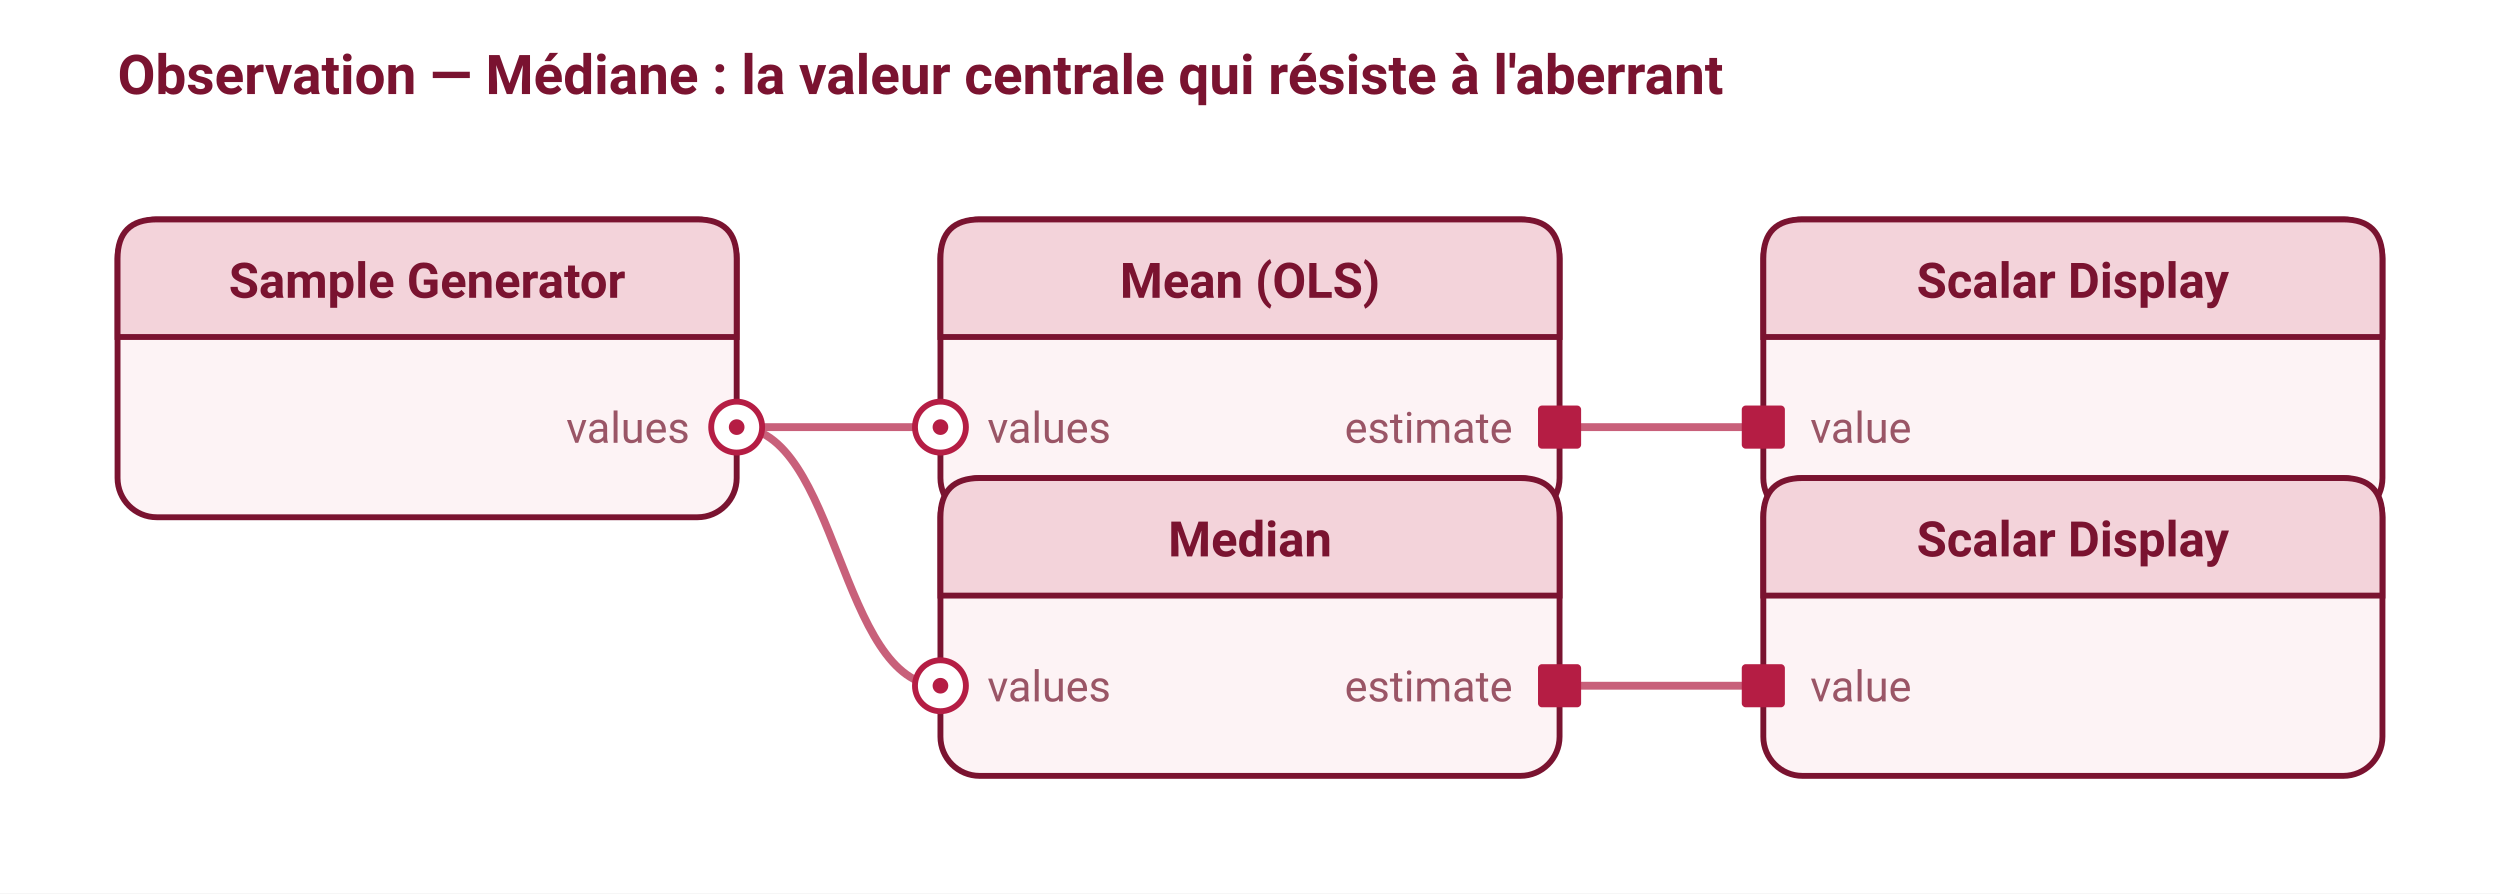
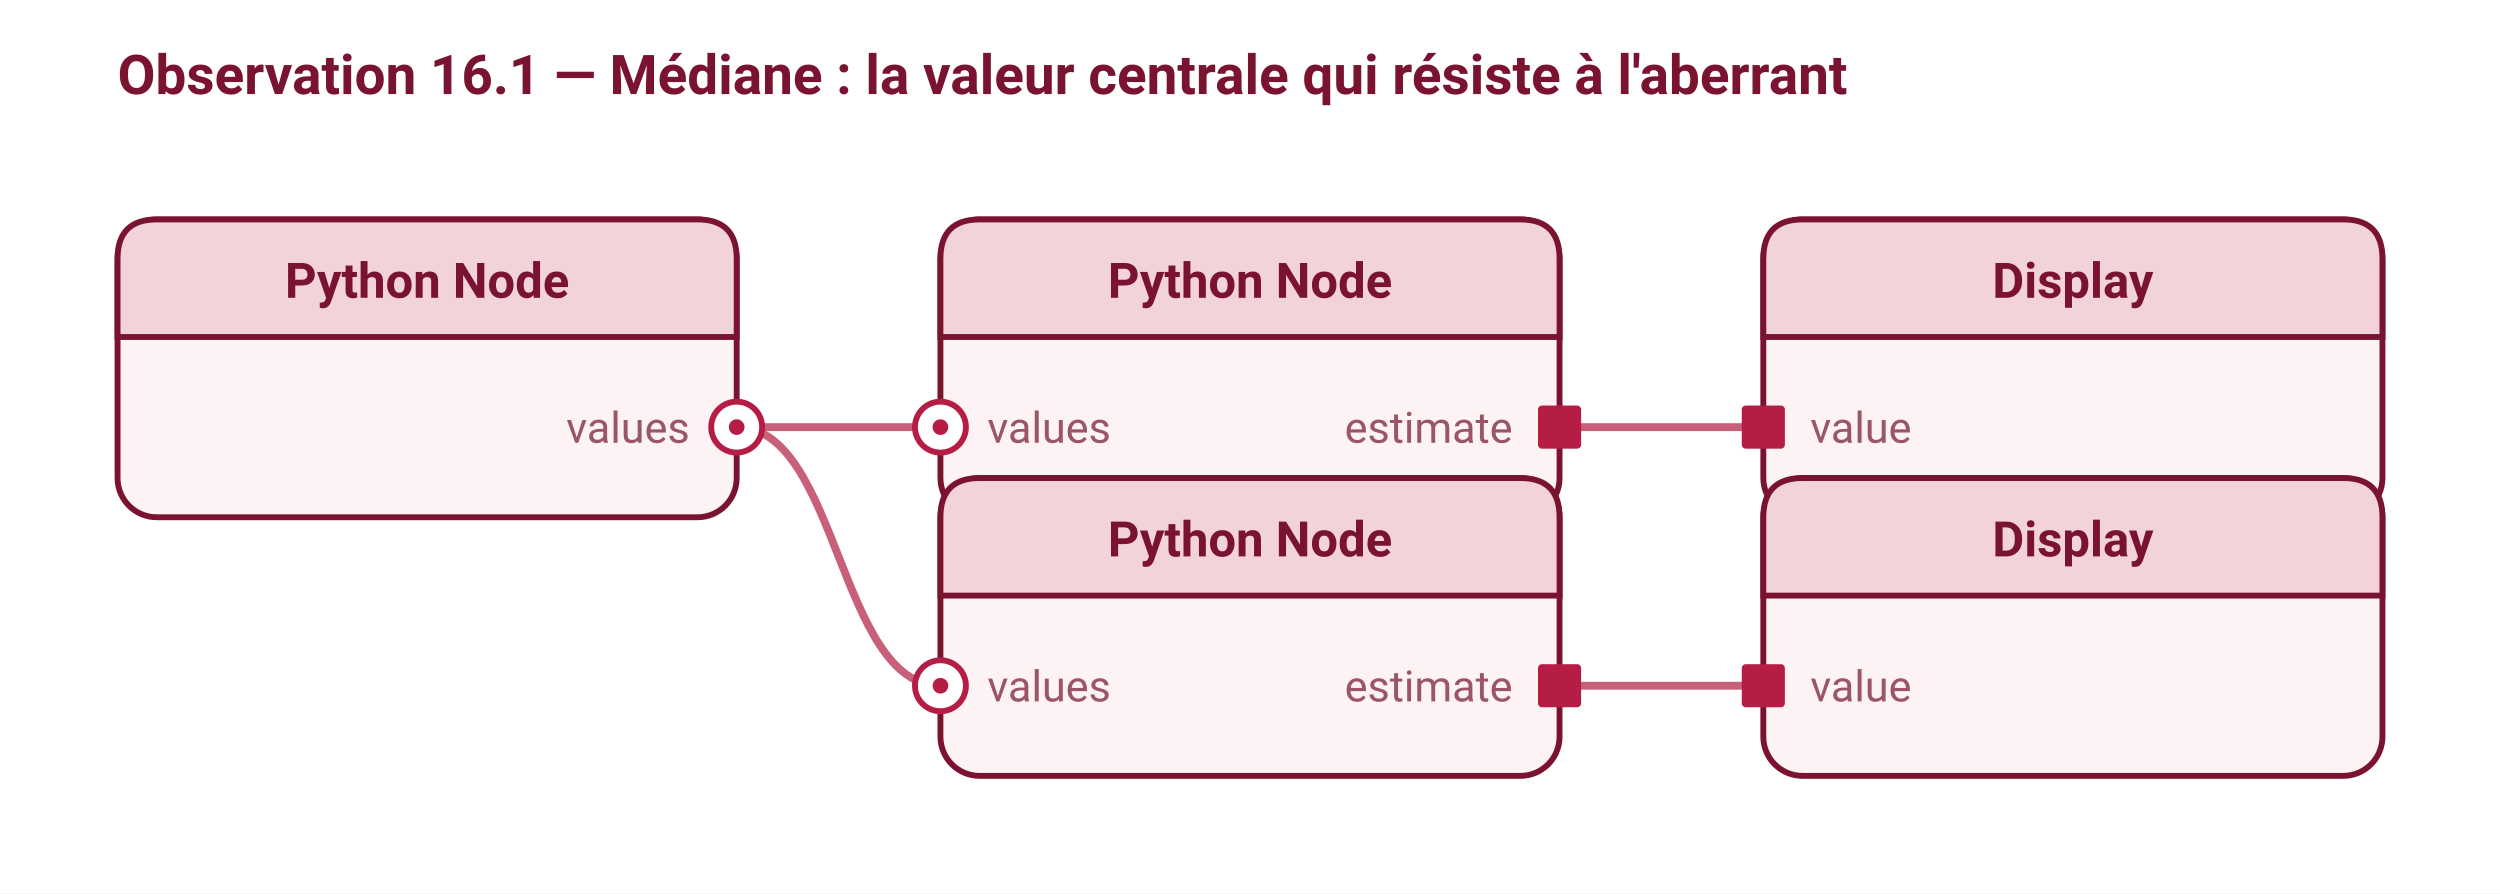
<svg xmlns="http://www.w3.org/2000/svg" viewBox="-30 -56 638 228" width="638" height="228" font-family="ui-sans-serif, -apple-system, 'Segoe UI', Roboto, sans-serif">
  <rect x="-30" y="-56" width="638" height="228" fill="#ffffff" />
-   <text x="0" y="-32" font-size="14" font-weight="600" fill="#7a1330">Observation — Médiane : la valeur centrale qui résiste à l'aberrant</text>
+   <text x="0" y="-32" font-size="14" font-weight="600" fill="#7a1330">Observation 16.1 — Médiane : la valeur centrale qui résiste à l'aberrant</text>
  <path d="M158.0,53.0 C184.0,53.0 184.0,53.0 210.0,53.0" fill="none" stroke="#c8607a" stroke-width="2" stroke-linecap="round" />
  <path d="M158.0,53.0 C184.0,53.0 184.0,119.0 210.0,119.0" fill="none" stroke="#c8607a" stroke-width="2" stroke-linecap="round" />
  <path d="M368.0,53.0 C394.0,53.0 394.0,53.0 420.0,53.0" fill="none" stroke="#c8607a" stroke-width="2" stroke-linecap="round" />
  <path d="M368.0,119.0 C394.0,119.0 394.0,119.0 420.0,119.0" fill="none" stroke="#c8607a" stroke-width="2" stroke-linecap="round" />
  <rect x="0" y="0" width="158" height="76" rx="10" fill="#fdf3f5" stroke="#7a1330" stroke-width="1.5" />
  <path d="M0,30 L0,10 Q0,0 10,0 L148,0 Q158,0 158,10 L158,30 Z" fill="#f3d3da" stroke="#7a1330" stroke-width="1.5" />
-   <text x="79" y="20" font-size="12.5" font-weight="600" text-anchor="middle" fill="#7a1330">Sample Generator</text>
+   <text x="79" y="20" font-size="12.5" font-weight="600" text-anchor="middle" fill="#7a1330">Python Node</text>
  <circle cx="158.0" cy="53.0" r="6.5" fill="#ffffff" stroke="#b51d44" stroke-width="1.5" />
  <circle cx="158.0" cy="53.0" r="2" fill="#b51d44" />
  <text x="146" y="57" font-size="11" text-anchor="end" fill="#9a5566">values</text>
  <rect x="210" y="0" width="158" height="76" rx="10" fill="#fdf3f5" stroke="#7a1330" stroke-width="1.5" />
  <path d="M210,30 L210,10 Q210,0 220,0 L358,0 Q368,0 368,10 L368,30 Z" fill="#f3d3da" stroke="#7a1330" stroke-width="1.5" />
-   <text x="289" y="20" font-size="12.5" font-weight="600" text-anchor="middle" fill="#7a1330">Mean (OLS)</text>
+   <text x="289" y="20" font-size="12.5" font-weight="600" text-anchor="middle" fill="#7a1330">Python Node</text>
  <circle cx="210.0" cy="53.0" r="6.5" fill="#ffffff" stroke="#b51d44" stroke-width="1.5" />
  <circle cx="210.0" cy="53.0" r="2" fill="#b51d44" />
  <text x="222" y="57" font-size="11" fill="#9a5566">values</text>
  <rect x="362.5" y="47.5" width="11.0" height="11.0" rx="1" fill="#b51d44" />
  <text x="356" y="57" font-size="11" text-anchor="end" fill="#9a5566">estimate</text>
  <rect x="210" y="66" width="158" height="76" rx="10" fill="#fdf3f5" stroke="#7a1330" stroke-width="1.5" />
  <path d="M210,96 L210,76 Q210,66 220,66 L358,66 Q368,66 368,76 L368,96 Z" fill="#f3d3da" stroke="#7a1330" stroke-width="1.5" />
-   <text x="289" y="86" font-size="12.5" font-weight="600" text-anchor="middle" fill="#7a1330">Median</text>
+   <text x="289" y="86" font-size="12.5" font-weight="600" text-anchor="middle" fill="#7a1330">Python Node</text>
  <circle cx="210.0" cy="119.0" r="6.5" fill="#ffffff" stroke="#b51d44" stroke-width="1.5" />
  <circle cx="210.0" cy="119.0" r="2" fill="#b51d44" />
  <text x="222" y="123" font-size="11" fill="#9a5566">values</text>
  <rect x="362.5" y="113.5" width="11.0" height="11.0" rx="1" fill="#b51d44" />
  <text x="356" y="123" font-size="11" text-anchor="end" fill="#9a5566">estimate</text>
  <rect x="420" y="0" width="158" height="76" rx="10" fill="#fdf3f5" stroke="#7a1330" stroke-width="1.5" />
  <path d="M420,30 L420,10 Q420,0 430,0 L568,0 Q578,0 578,10 L578,30 Z" fill="#f3d3da" stroke="#7a1330" stroke-width="1.5" />
-   <text x="499" y="20" font-size="12.5" font-weight="600" text-anchor="middle" fill="#7a1330">Scalar Display</text>
+   <text x="499" y="20" font-size="12.5" font-weight="600" text-anchor="middle" fill="#7a1330">Display</text>
  <rect x="414.5" y="47.5" width="11.0" height="11.0" rx="1" fill="#b51d44" />
  <text x="432" y="57" font-size="11" fill="#9a5566">value</text>
  <rect x="420" y="66" width="158" height="76" rx="10" fill="#fdf3f5" stroke="#7a1330" stroke-width="1.5" />
  <path d="M420,96 L420,76 Q420,66 430,66 L568,66 Q578,66 578,76 L578,96 Z" fill="#f3d3da" stroke="#7a1330" stroke-width="1.5" />
-   <text x="499" y="86" font-size="12.5" font-weight="600" text-anchor="middle" fill="#7a1330">Scalar Display</text>
+   <text x="499" y="86" font-size="12.5" font-weight="600" text-anchor="middle" fill="#7a1330">Display</text>
  <rect x="414.5" y="113.5" width="11.0" height="11.0" rx="1" fill="#b51d44" />
  <text x="432" y="123" font-size="11" fill="#9a5566">value</text>
</svg>
